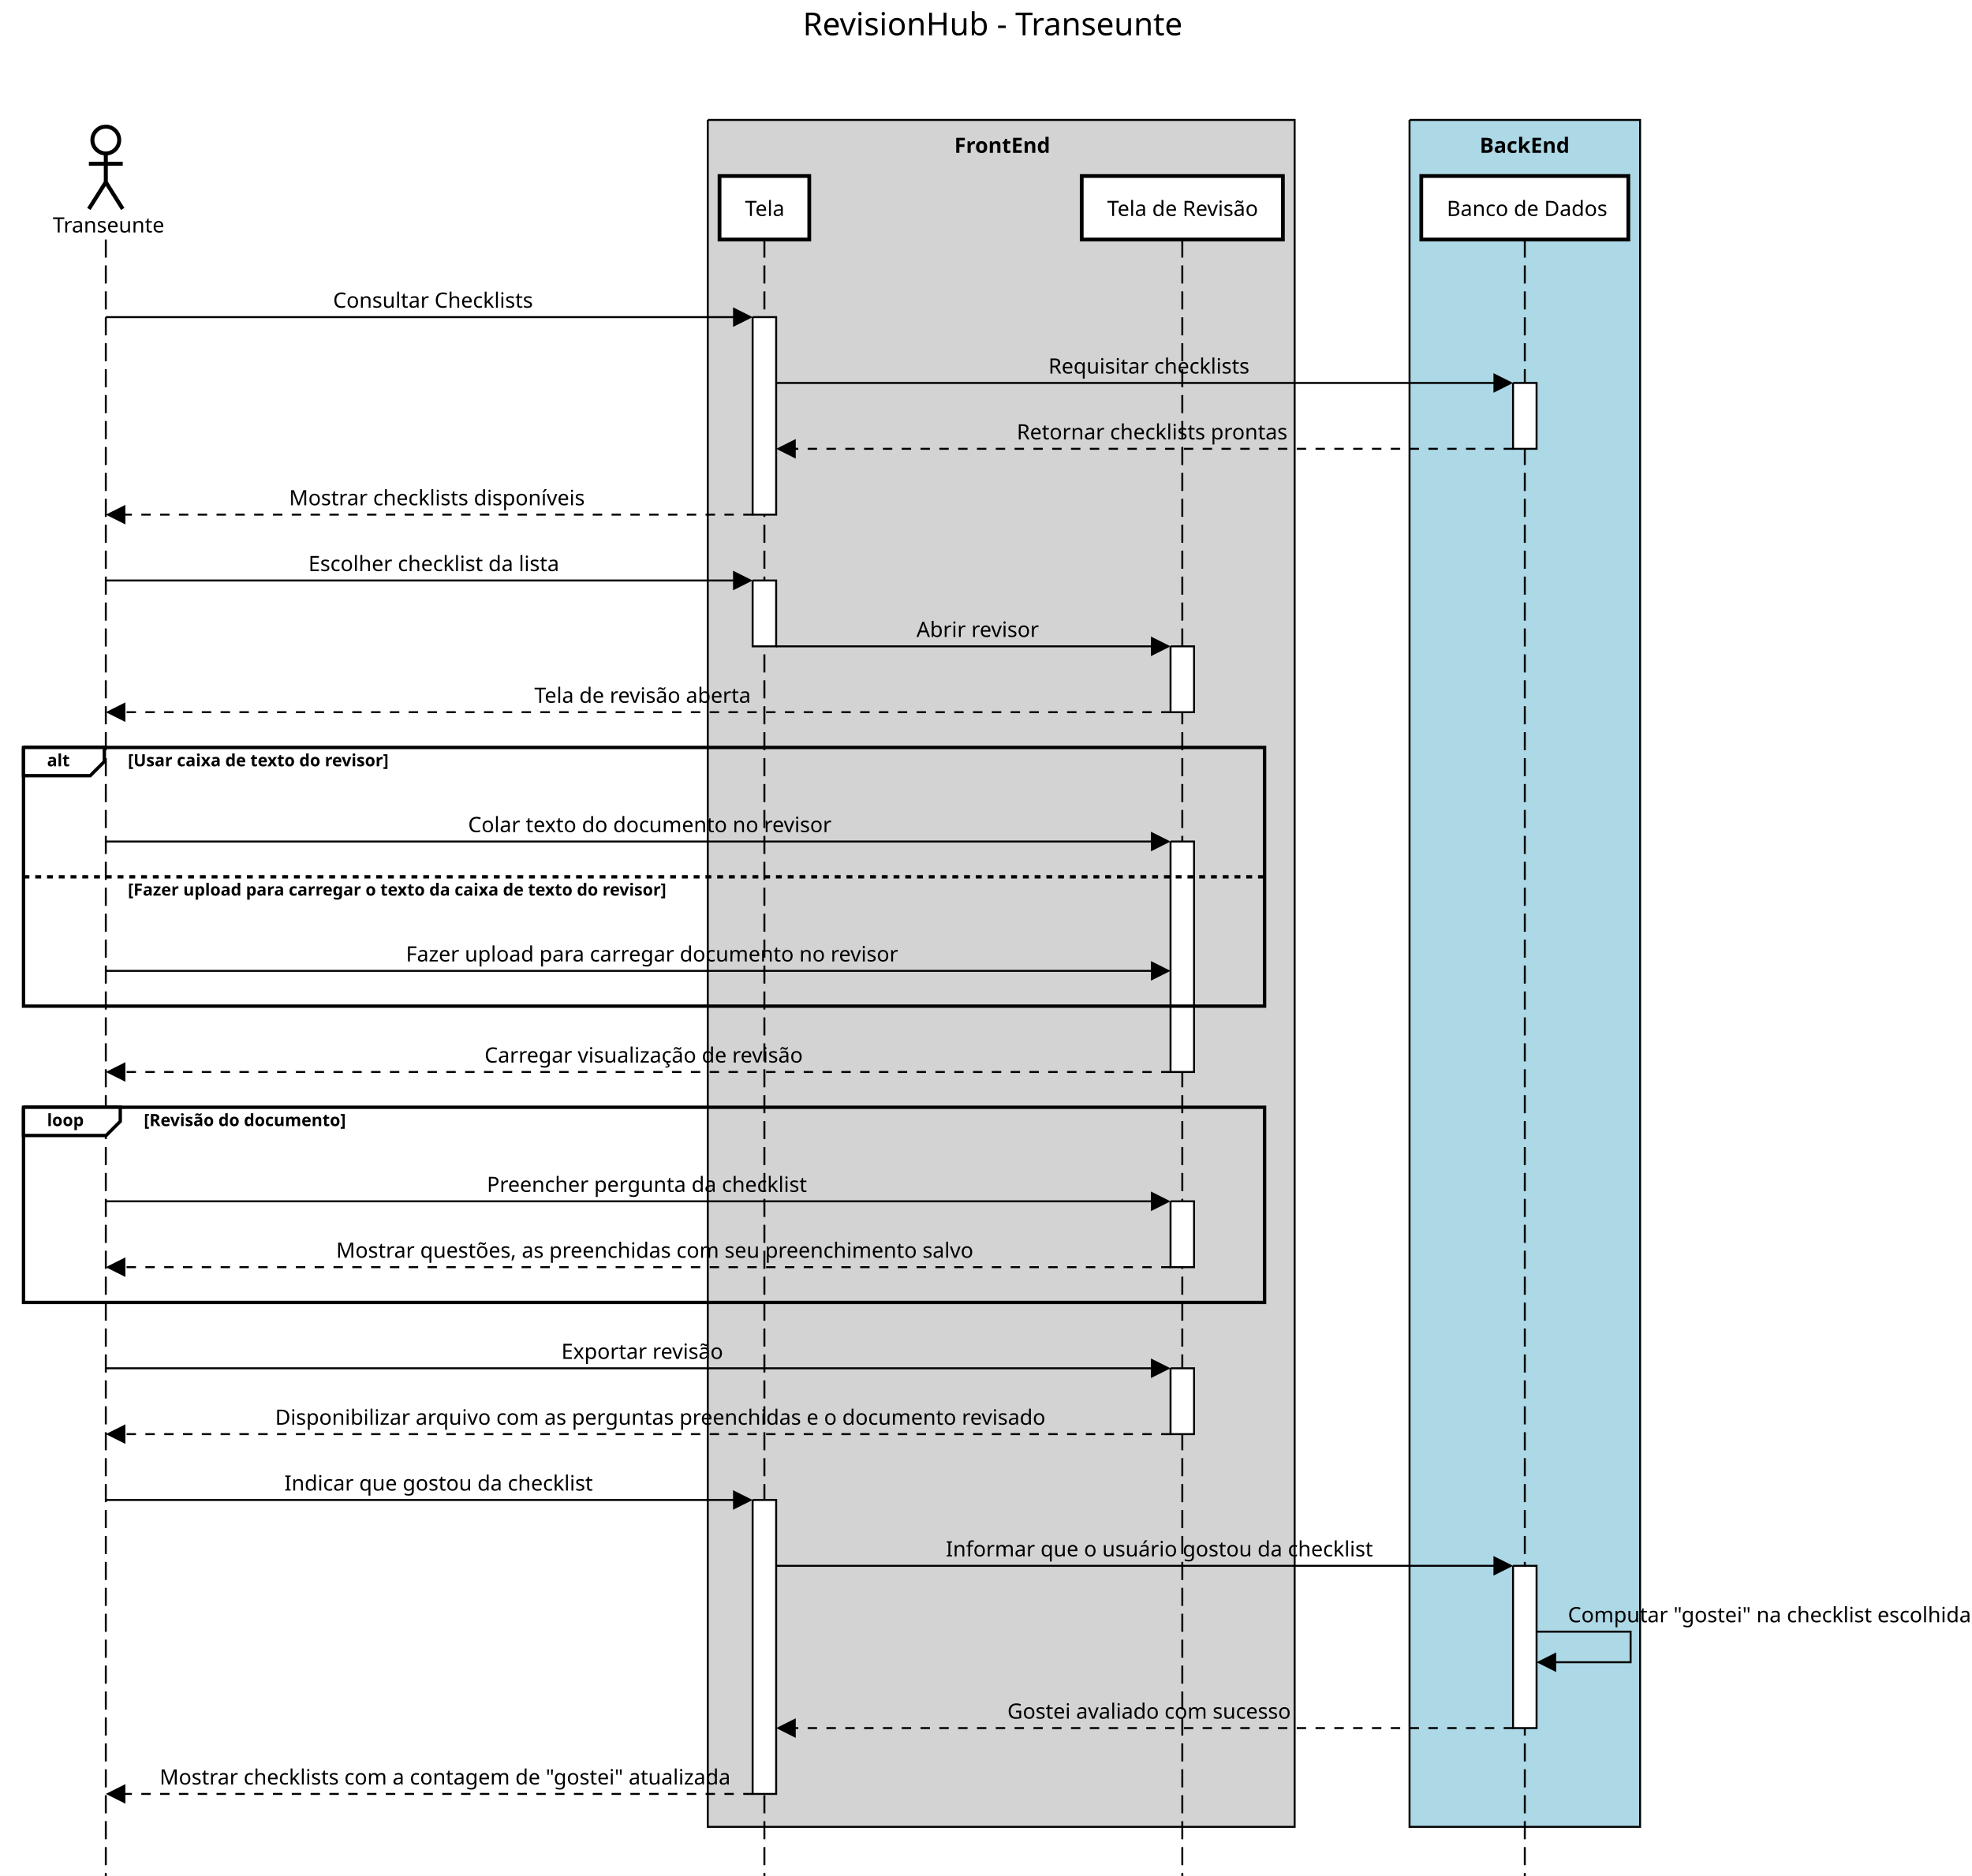
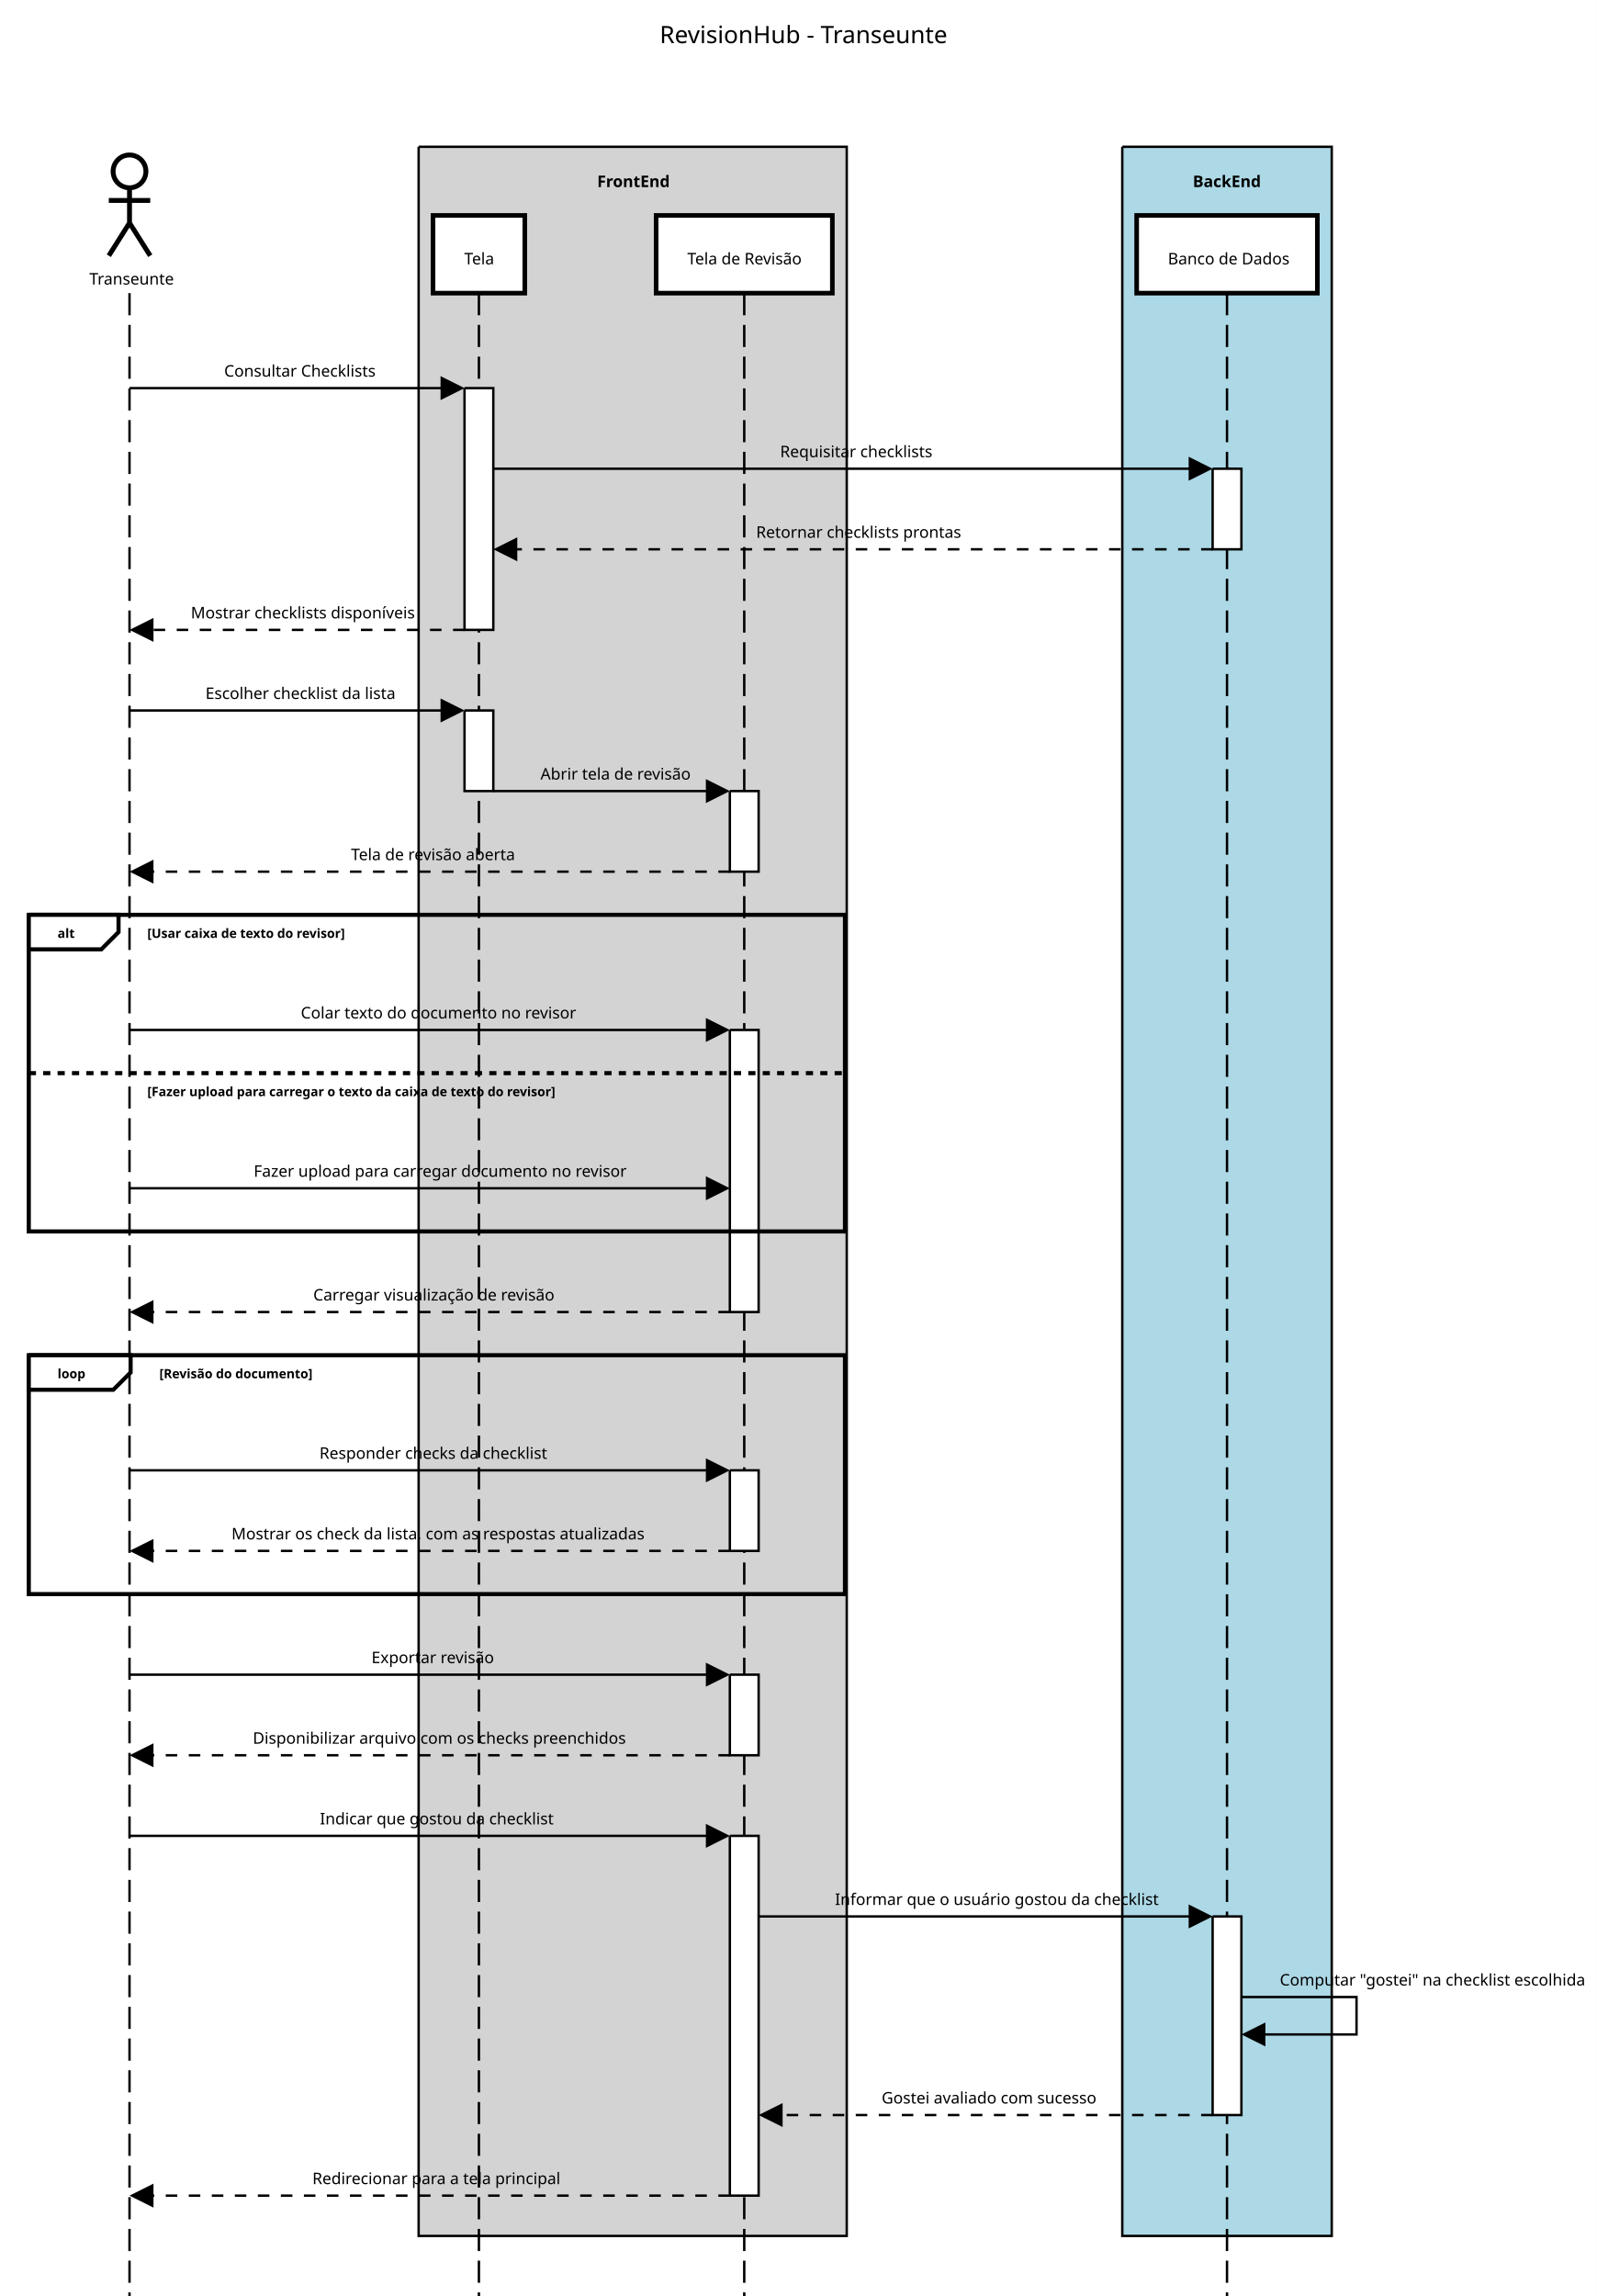
- <svg xmlns="http://www.w3.org/2000/svg" version="1.1" width="1370" height="1303">
+ <svg xmlns="http://www.w3.org/2000/svg" version="1.1" width="1464" height="2105">
  <defs />
  <g>
    <g />
    <g />
    <g />
    <g />
    <g />
    <g />
    <g />
    <g />
    <g />
    <g />
    <g />
    <g />
    <g />
    <g />
    <g />
    <g />
    <g />
    <g />
    <g />
    <g />
    <g />
    <g>
-       <rect fill="white" stroke="none" x="0" y="0" width="1370" height="1303" />
-     </g>
-     <g>
-       <text fill="black" stroke="none" font-family="sans-serif" font-size="16.5pt" font-style="normal" font-weight="normal" text-decoration="normal" x="557.75" y="24.503" text-anchor="start" dominant-baseline="alphabetic" xml:space="preserve">RevisionHub - Transeunte</text>
-     </g>
-     <g>
-       <g>
-         <path fill="lightgrey" stroke="black" paint-order="fill stroke markers" d=" M 491.707 83.31 L 899.418 83.31 L 899.418 1269 L 491.707 1269 L 491.707 83.31" stroke-miterlimit="10" stroke-width="1.361" stroke-dasharray="" />
-       </g>
-       <g>
-         <text fill="black" stroke="none" font-family="sans-serif" font-size="11pt" font-style="normal" font-weight="bold" text-decoration="normal" x="662.993" y="106.179" text-anchor="start" dominant-baseline="alphabetic" xml:space="preserve">FrontEnd</text>
-       </g>
-       <g>
-         <path fill="lightblue" stroke="black" paint-order="fill stroke markers" d=" M 979.234 83.31 L 1139.413 83.31 L 1139.413 1269 L 979.234 1269 L 979.234 83.31" stroke-miterlimit="10" stroke-width="1.361" stroke-dasharray="" />
-       </g>
-       <g>
-         <text fill="black" stroke="none" font-family="sans-serif" font-size="11pt" font-style="normal" font-weight="bold" text-decoration="normal" x="1027.956" y="106.179" text-anchor="start" dominant-baseline="alphabetic" xml:space="preserve">BackEnd</text>
-       </g>
-     </g>
-     <g>
-       <path fill="none" stroke="black" paint-order="fill stroke markers" d=" M 73.508 166.374 L 73.508 1303.304" stroke-miterlimit="10" stroke-width="1.361" stroke-dasharray="12.566,5.445" />
-       <path fill="none" stroke="black" paint-order="fill stroke markers" d=" M 531.045 166.374 L 531.045 1303.304" stroke-miterlimit="10" stroke-width="1.361" stroke-dasharray="12.566,5.445" />
-       <path fill="none" stroke="black" paint-order="fill stroke markers" d=" M 821.372 166.374 L 821.372 1303.304" stroke-miterlimit="10" stroke-width="1.361" stroke-dasharray="12.566,5.445" />
-       <path fill="none" stroke="black" paint-order="fill stroke markers" d=" M 1059.323 166.374 L 1059.323 1303.304" stroke-miterlimit="10" stroke-width="1.361" stroke-dasharray="12.566,5.445" />
-     </g>
-     <g>
-       <g>
-         <path fill="white" stroke="black" paint-order="fill stroke markers" d=" M 82.819 97.276 A 9.311 9.311 0 1 1 82.819 97.267 M 73.508 106.587 L 73.508 126.516 M 61.747 113.775 L 85.27 113.775 M 73.508 126.516 L 61.747 145.138 M 73.508 126.516 L 85.27 145.138" stroke-miterlimit="10" stroke-width="2.777" stroke-dasharray="" />
-       </g>
-       <g>
-         <g />
-         <text fill="black" stroke="none" font-family="sans-serif" font-size="11pt" font-style="normal" font-weight="normal" text-decoration="normal" x="36.701" y="161.473" text-anchor="start" dominant-baseline="alphabetic" xml:space="preserve">Transeunte</text>
+       <rect fill="white" stroke="none" x="0" y="0" width="1464" height="2105" />
+     </g>
+     <g>
+       <text fill="black" stroke="none" font-family="sans-serif" font-size="16.5pt" font-style="normal" font-weight="normal" text-decoration="normal" x="604.834" y="39.581" text-anchor="start" dominant-baseline="alphabetic" xml:space="preserve">RevisionHub - Transeunte</text>
+     </g>
+     <g>
+       <g>
+         <path fill="lightgrey" stroke="black" paint-order="fill stroke markers" d=" M 383.829 134.577 L 776.35 134.577 L 776.35 2049.924 L 383.829 2049.924 L 383.829 134.577" stroke-miterlimit="10" stroke-width="2.199" stroke-dasharray="" />
+       </g>
+       <g>
+         <text fill="black" stroke="none" font-family="sans-serif" font-size="11pt" font-style="normal" font-weight="bold" text-decoration="normal" x="547.519" y="171.52" text-anchor="start" dominant-baseline="alphabetic" xml:space="preserve">FrontEnd</text>
+       </g>
+       <g>
+         <path fill="lightblue" stroke="black" paint-order="fill stroke markers" d=" M 1028.987 134.577 L 1221.032 134.577 L 1221.032 2049.924 L 1028.987 2049.924 L 1028.987 134.577" stroke-miterlimit="10" stroke-width="2.199" stroke-dasharray="" />
+       </g>
+       <g>
+         <text fill="black" stroke="none" font-family="sans-serif" font-size="11pt" font-style="normal" font-weight="bold" text-decoration="normal" x="1093.642" y="171.52" text-anchor="start" dominant-baseline="alphabetic" xml:space="preserve">BackEnd</text>
+       </g>
+     </g>
+     <g>
+       <path fill="none" stroke="black" paint-order="fill stroke markers" d=" M 118.744 268.758 L 118.744 2105.338" stroke-miterlimit="10" stroke-width="2.199" stroke-dasharray="20.298,8.796" />
+       <path fill="none" stroke="black" paint-order="fill stroke markers" d=" M 439.1 268.758 L 439.1 2105.338" stroke-miterlimit="10" stroke-width="2.199" stroke-dasharray="20.298,8.796" />
+       <path fill="none" stroke="black" paint-order="fill stroke markers" d=" M 682.371 268.758 L 682.371 2105.338" stroke-miterlimit="10" stroke-width="2.199" stroke-dasharray="20.298,8.796" />
+       <path fill="none" stroke="black" paint-order="fill stroke markers" d=" M 1125.009 268.758 L 1125.009 2105.338" stroke-miterlimit="10" stroke-width="2.199" stroke-dasharray="20.298,8.796" />
+     </g>
+     <g>
+       <g>
+         <path fill="white" stroke="black" paint-order="fill stroke markers" d=" M 133.785 157.138 A 15.041 15.041 0 1 1 133.785 157.123 M 118.744 172.179 L 118.744 204.372 M 99.745 183.79 L 137.743 183.79 M 118.744 204.372 L 99.745 234.454 M 118.744 204.372 L 137.743 234.454" stroke-miterlimit="10" stroke-width="4.486" stroke-dasharray="" />
+       </g>
+       <g>
+         <g />
+         <text fill="black" stroke="none" font-family="sans-serif" font-size="11pt" font-style="normal" font-weight="normal" text-decoration="normal" x="81.937" y="260.842" text-anchor="start" dominant-baseline="alphabetic" xml:space="preserve">Transeunte</text>
      </g>
      <path fill="none" stroke="none" />
      <g>
-         <path fill="white" stroke="black" paint-order="fill stroke markers" d=" M 499.875 122.269 L 562.216 122.269 L 562.216 166.374 L 499.875 166.374 L 499.875 122.269 Z" stroke-miterlimit="10" stroke-width="2.614" stroke-dasharray="" />
-       </g>
-       <g>
-         <g />
-         <text fill="black" stroke="none" font-family="sans-serif" font-size="11pt" font-style="normal" font-weight="normal" text-decoration="normal" x="517.599" y="150.039" text-anchor="start" dominant-baseline="alphabetic" xml:space="preserve">Tela</text>
+         <path fill="white" stroke="black" paint-order="fill stroke markers" d=" M 397.022 197.511 L 481.177 197.511 L 481.177 268.758 L 397.022 268.758 L 397.022 197.511 Z" stroke-miterlimit="10" stroke-width="4.222" stroke-dasharray="" />
+       </g>
+       <g>
+         <g />
+         <text fill="black" stroke="none" font-family="sans-serif" font-size="11pt" font-style="normal" font-weight="normal" text-decoration="normal" x="425.653" y="242.37" text-anchor="start" dominant-baseline="alphabetic" xml:space="preserve">Tela</text>
      </g>
      <path fill="none" stroke="none" />
      <g>
-         <path fill="white" stroke="black" paint-order="fill stroke markers" d=" M 751.494 122.269 L 891.251 122.269 L 891.251 166.374 L 751.494 166.374 L 751.494 122.269 Z" stroke-miterlimit="10" stroke-width="2.614" stroke-dasharray="" />
-       </g>
-       <g>
-         <g />
-         <text fill="black" stroke="none" font-family="sans-serif" font-size="11pt" font-style="normal" font-weight="normal" text-decoration="normal" x="769.218" y="150.039" text-anchor="start" dominant-baseline="alphabetic" xml:space="preserve">Tela de Revisão</text>
+         <path fill="white" stroke="black" paint-order="fill stroke markers" d=" M 601.586 197.511 L 763.156 197.511 L 763.156 268.758 L 601.586 268.758 L 601.586 197.511 Z" stroke-miterlimit="10" stroke-width="4.222" stroke-dasharray="" />
+       </g>
+       <g>
+         <g />
+         <text fill="black" stroke="none" font-family="sans-serif" font-size="11pt" font-style="normal" font-weight="normal" text-decoration="normal" x="630.216" y="242.37" text-anchor="start" dominant-baseline="alphabetic" xml:space="preserve">Tela de Revisão</text>
      </g>
      <path fill="none" stroke="none" />
      <g>
-         <path fill="white" stroke="black" paint-order="fill stroke markers" d=" M 987.401 122.269 L 1131.245 122.269 L 1131.245 166.374 L 987.401 166.374 L 987.401 122.269 Z" stroke-miterlimit="10" stroke-width="2.614" stroke-dasharray="" />
-       </g>
-       <g>
-         <g />
-         <text fill="black" stroke="none" font-family="sans-serif" font-size="11pt" font-style="normal" font-weight="normal" text-decoration="normal" x="1005.125" y="150.039" text-anchor="start" dominant-baseline="alphabetic" xml:space="preserve">Banco de Dados</text>
-       </g>
-     </g>
-     <g>
-       <path fill="white" stroke="black" paint-order="fill stroke markers" d=" M 522.878 220.28 L 539.213 220.28 L 539.213 357.496 L 522.878 357.496 L 522.878 220.28" stroke-miterlimit="10" stroke-width="1.361" stroke-dasharray="" />
-       <path fill="white" stroke="black" paint-order="fill stroke markers" d=" M 1051.156 266.019 L 1067.491 266.019 L 1067.491 311.757 L 1051.156 311.757 L 1051.156 266.019" stroke-miterlimit="10" stroke-width="1.361" stroke-dasharray="" />
-       <path fill="white" stroke="black" paint-order="fill stroke markers" d=" M 522.878 403.234 L 539.213 403.234 L 539.213 448.973 L 522.878 448.973 L 522.878 403.234" stroke-miterlimit="10" stroke-width="1.361" stroke-dasharray="" />
-       <path fill="white" stroke="black" paint-order="fill stroke markers" d=" M 813.205 448.973 L 829.54 448.973 L 829.54 494.712 L 813.205 494.712 L 813.205 448.973" stroke-miterlimit="10" stroke-width="1.361" stroke-dasharray="" />
-       <path fill="white" stroke="black" paint-order="fill stroke markers" d=" M 813.205 584.555 L 829.54 584.555 L 829.54 744.64 L 813.205 744.64 L 813.205 584.555" stroke-miterlimit="10" stroke-width="1.361" stroke-dasharray="" />
-       <path fill="white" stroke="black" paint-order="fill stroke markers" d=" M 813.205 834.484 L 829.54 834.484 L 829.54 880.222 L 813.205 880.222 L 813.205 834.484" stroke-miterlimit="10" stroke-width="1.361" stroke-dasharray="" />
-       <path fill="white" stroke="black" paint-order="fill stroke markers" d=" M 813.205 950.464 L 829.54 950.464 L 829.54 996.202 L 813.205 996.202 L 813.205 950.464" stroke-miterlimit="10" stroke-width="1.361" stroke-dasharray="" />
-       <path fill="white" stroke="black" paint-order="fill stroke markers" d=" M 522.878 1041.941 L 539.213 1041.941 L 539.213 1246.131 L 522.878 1246.131 L 522.878 1041.941" stroke-miterlimit="10" stroke-width="1.361" stroke-dasharray="" />
-       <path fill="white" stroke="black" paint-order="fill stroke markers" d=" M 1051.156 1087.68 L 1067.491 1087.68 L 1067.491 1200.392 L 1051.156 1200.392 L 1051.156 1087.68" stroke-miterlimit="10" stroke-width="1.361" stroke-dasharray="" />
-       <g>
-         <text fill="black" stroke="none" font-family="sans-serif" font-size="11pt" font-style="normal" font-weight="normal" text-decoration="normal" x="231.386" y="213.746" text-anchor="start" dominant-baseline="alphabetic" xml:space="preserve">Consultar Checklists</text>
-       </g>
-       <g>
-         <path fill="none" stroke="black" paint-order="fill stroke markers" d=" M 73.508 220.28 L 520.155 220.28" stroke-miterlimit="10" stroke-width="1.361" stroke-dasharray="" />
-         <g transform="translate(522.8777,220.2802) translate(-522.8777,-220.2802)">
-           <path fill="black" stroke="none" paint-order="stroke fill markers" d=" M 509.265 213.474 L 522.878 220.28 L 509.265 227.087 Z" />
-         </g>
-       </g>
-       <g>
-         <text fill="black" stroke="none" font-family="sans-serif" font-size="11pt" font-style="normal" font-weight="normal" text-decoration="normal" x="728.377" y="259.485" text-anchor="start" dominant-baseline="alphabetic" xml:space="preserve">Requisitar checklists</text>
-       </g>
-       <g>
-         <path fill="none" stroke="black" paint-order="fill stroke markers" d=" M 539.213 266.019 L 1048.433 266.019" stroke-miterlimit="10" stroke-width="1.361" stroke-dasharray="" />
-         <g transform="translate(1051.156,266.0188) translate(-1051.156,-266.0188)">
-           <path fill="black" stroke="none" paint-order="stroke fill markers" d=" M 1037.543 259.212 L 1051.156 266.019 L 1037.543 272.825 Z" />
-         </g>
-       </g>
-       <g>
-         <text fill="black" stroke="none" font-family="sans-serif" font-size="11pt" font-style="normal" font-weight="normal" text-decoration="normal" x="706.373" y="305.223" text-anchor="start" dominant-baseline="alphabetic" xml:space="preserve">Retornar checklists prontas</text>
-       </g>
-       <g>
-         <path fill="none" stroke="black" paint-order="fill stroke markers" d=" M 1051.156 311.757 L 541.935 311.757" stroke-miterlimit="10" stroke-width="1.361" stroke-dasharray="6.534" />
-         <g transform="translate(539.2129,311.7574) translate(-539.2129,-311.7574)">
-           <path fill="black" stroke="none" paint-order="stroke fill markers" d=" M 552.826 304.951 L 539.213 311.757 L 552.826 318.564 Z" />
-         </g>
-       </g>
-       <g>
-         <text fill="black" stroke="none" font-family="sans-serif" font-size="11pt" font-style="normal" font-weight="normal" text-decoration="normal" x="200.834" y="350.962" text-anchor="start" dominant-baseline="alphabetic" xml:space="preserve">Mostrar checklists disponíveis</text>
-       </g>
-       <g>
-         <path fill="none" stroke="black" paint-order="fill stroke markers" d=" M 522.878 357.496 L 76.231 357.496" stroke-miterlimit="10" stroke-width="1.361" stroke-dasharray="6.534" />
-         <g transform="translate(73.50841,357.4959) translate(-73.50841,-357.4959)">
-           <path fill="black" stroke="none" paint-order="stroke fill markers" d=" M 87.121 350.69 L 73.508 357.496 L 87.121 364.302 Z" />
-         </g>
-       </g>
-       <g>
-         <text fill="black" stroke="none" font-family="sans-serif" font-size="11pt" font-style="normal" font-weight="normal" text-decoration="normal" x="214.27" y="396.7" text-anchor="start" dominant-baseline="alphabetic" xml:space="preserve">Escolher checklist da lista</text>
-       </g>
-       <g>
-         <path fill="none" stroke="black" paint-order="fill stroke markers" d=" M 73.508 403.234 L 520.155 403.234" stroke-miterlimit="10" stroke-width="1.361" stroke-dasharray="" />
-         <g transform="translate(522.8777,403.2345) translate(-522.8777,-403.2345)">
-           <path fill="black" stroke="none" paint-order="stroke fill markers" d=" M 509.265 396.428 L 522.878 403.234 L 509.265 410.041 Z" />
-         </g>
-       </g>
-       <g>
-         <text fill="black" stroke="none" font-family="sans-serif" font-size="11pt" font-style="normal" font-weight="normal" text-decoration="normal" x="636.703" y="442.439" text-anchor="start" dominant-baseline="alphabetic" xml:space="preserve">Abrir revisor</text>
-       </g>
-       <g>
-         <path fill="none" stroke="black" paint-order="fill stroke markers" d=" M 539.213 448.973 L 810.482 448.973" stroke-miterlimit="10" stroke-width="1.361" stroke-dasharray="" />
-         <g transform="translate(813.2049,448.9731) translate(-813.2049,-448.9731)">
-           <path fill="black" stroke="none" paint-order="stroke fill markers" d=" M 799.592 442.167 L 813.205 448.973 L 799.592 455.779 Z" />
-         </g>
-       </g>
-       <g>
-         <text fill="black" stroke="none" font-family="sans-serif" font-size="11pt" font-style="normal" font-weight="normal" text-decoration="normal" x="371.234" y="488.178" text-anchor="start" dominant-baseline="alphabetic" xml:space="preserve">Tela de revisão aberta</text>
-       </g>
-       <g>
-         <path fill="none" stroke="black" paint-order="fill stroke markers" d=" M 813.205 494.712 L 76.231 494.712" stroke-miterlimit="10" stroke-width="1.361" stroke-dasharray="6.534" />
-         <g transform="translate(73.50841,494.7116) translate(-73.50841,-494.7116)">
-           <path fill="black" stroke="none" paint-order="stroke fill markers" d=" M 87.121 487.905 L 73.508 494.712 L 87.121 501.518 Z" />
-         </g>
-       </g>
-       <g>
-         <text fill="black" stroke="none" font-family="sans-serif" font-size="11pt" font-style="normal" font-weight="normal" text-decoration="normal" x="325.2" y="578.021" text-anchor="start" dominant-baseline="alphabetic" xml:space="preserve">Colar texto do documento no revisor</text>
-       </g>
-       <g>
-         <path fill="none" stroke="black" paint-order="fill stroke markers" d=" M 73.508 584.555 L 810.482 584.555" stroke-miterlimit="10" stroke-width="1.361" stroke-dasharray="" />
-         <g transform="translate(813.2049,584.5553) translate(-813.2049,-584.5553)">
-           <path fill="black" stroke="none" paint-order="stroke fill markers" d=" M 799.592 577.749 L 813.205 584.555 L 799.592 591.362 Z" />
-         </g>
-       </g>
-       <g>
-         <text fill="black" stroke="none" font-family="sans-serif" font-size="11pt" font-style="normal" font-weight="normal" text-decoration="normal" x="282.011" y="667.865" text-anchor="start" dominant-baseline="alphabetic" xml:space="preserve">Fazer upload para carregar documento no revisor</text>
-       </g>
-       <g>
-         <path fill="none" stroke="black" paint-order="fill stroke markers" d=" M 73.508 674.399 L 810.482 674.399" stroke-miterlimit="10" stroke-width="1.361" stroke-dasharray="" />
-         <g transform="translate(813.2049,674.3989) translate(-813.2049,-674.3989)">
-           <path fill="black" stroke="none" paint-order="stroke fill markers" d=" M 799.592 667.593 L 813.205 674.399 L 799.592 681.205 Z" />
-         </g>
-       </g>
-       <g>
-         <text fill="black" stroke="none" font-family="sans-serif" font-size="11pt" font-style="normal" font-weight="normal" text-decoration="normal" x="336.614" y="738.106" text-anchor="start" dominant-baseline="alphabetic" xml:space="preserve">Carregar visualização de revisão</text>
-       </g>
-       <g>
-         <path fill="none" stroke="black" paint-order="fill stroke markers" d=" M 813.205 744.64 L 76.231 744.64" stroke-miterlimit="10" stroke-width="1.361" stroke-dasharray="6.534" />
-         <g transform="translate(73.50841,744.6402) translate(-73.50841,-744.6402)">
-           <path fill="black" stroke="none" paint-order="stroke fill markers" d=" M 87.121 737.834 L 73.508 744.64 L 87.121 751.447 Z" />
-         </g>
-       </g>
-       <g>
-         <text fill="black" stroke="none" font-family="sans-serif" font-size="11pt" font-style="normal" font-weight="normal" text-decoration="normal" x="338.231" y="827.95" text-anchor="start" dominant-baseline="alphabetic" xml:space="preserve">Preencher pergunta da checklist</text>
-       </g>
-       <g>
-         <path fill="none" stroke="black" paint-order="fill stroke markers" d=" M 73.508 834.484 L 810.482 834.484" stroke-miterlimit="10" stroke-width="1.361" stroke-dasharray="" />
-         <g transform="translate(813.2049,834.4839) translate(-813.2049,-834.4839)">
-           <path fill="black" stroke="none" paint-order="stroke fill markers" d=" M 799.592 827.678 L 813.205 834.484 L 799.592 841.29 Z" />
-         </g>
-       </g>
-       <g>
-         <text fill="black" stroke="none" font-family="sans-serif" font-size="11pt" font-style="normal" font-weight="normal" text-decoration="normal" x="233.529" y="873.688" text-anchor="start" dominant-baseline="alphabetic" xml:space="preserve">Mostrar questões, as preenchidas com seu preenchimento salvo</text>
-       </g>
-       <g>
-         <path fill="none" stroke="black" paint-order="fill stroke markers" d=" M 813.205 880.222 L 76.231 880.222" stroke-miterlimit="10" stroke-width="1.361" stroke-dasharray="6.534" />
-         <g transform="translate(73.50841,880.2224) translate(-73.50841,-880.2224)">
-           <path fill="black" stroke="none" paint-order="stroke fill markers" d=" M 87.121 873.416 L 73.508 880.222 L 87.121 887.029 Z" />
-         </g>
-       </g>
-       <g>
-         <text fill="black" stroke="none" font-family="sans-serif" font-size="11pt" font-style="normal" font-weight="normal" text-decoration="normal" x="389.989" y="943.93" text-anchor="start" dominant-baseline="alphabetic" xml:space="preserve">Exportar revisão</text>
-       </g>
-       <g>
-         <path fill="none" stroke="black" paint-order="fill stroke markers" d=" M 73.508 950.464 L 810.482 950.464" stroke-miterlimit="10" stroke-width="1.361" stroke-dasharray="" />
-         <g transform="translate(813.2049,950.4638) translate(-813.2049,-950.4638)">
-           <path fill="black" stroke="none" paint-order="stroke fill markers" d=" M 799.592 943.657 L 813.205 950.464 L 799.592 957.27 Z" />
-         </g>
-       </g>
-       <g>
-         <text fill="black" stroke="none" font-family="sans-serif" font-size="11pt" font-style="normal" font-weight="normal" text-decoration="normal" x="191.145" y="989.668" text-anchor="start" dominant-baseline="alphabetic" xml:space="preserve">Disponibilizar arquivo com as perguntas preenchidas e o documento revisado</text>
-       </g>
-       <g>
-         <path fill="none" stroke="black" paint-order="fill stroke markers" d=" M 813.205 996.202 L 76.231 996.202" stroke-miterlimit="10" stroke-width="1.361" stroke-dasharray="6.534" />
-         <g transform="translate(73.50841,996.2024) translate(-73.50841,-996.2024)">
-           <path fill="black" stroke="none" paint-order="stroke fill markers" d=" M 87.121 989.396 L 73.508 996.202 L 87.121 1003.009 Z" />
-         </g>
-       </g>
-       <g>
-         <text fill="black" stroke="none" font-family="sans-serif" font-size="11pt" font-style="normal" font-weight="normal" text-decoration="normal" x="197.549" y="1035.407" text-anchor="start" dominant-baseline="alphabetic" xml:space="preserve">Indicar que gostou da checklist</text>
-       </g>
-       <g>
-         <path fill="none" stroke="black" paint-order="fill stroke markers" d=" M 73.508 1041.941 L 520.155 1041.941" stroke-miterlimit="10" stroke-width="1.361" stroke-dasharray="" />
-         <g transform="translate(522.8777,1041.941) translate(-522.8777,-1041.941)">
-           <path fill="black" stroke="none" paint-order="stroke fill markers" d=" M 509.265 1035.135 L 522.878 1041.941 L 509.265 1048.747 Z" />
-         </g>
-       </g>
-       <g>
-         <text fill="black" stroke="none" font-family="sans-serif" font-size="11pt" font-style="normal" font-weight="normal" text-decoration="normal" x="657.06" y="1081.145" text-anchor="start" dominant-baseline="alphabetic" xml:space="preserve">Informar que o usuário gostou da checklist</text>
-       </g>
-       <g>
-         <path fill="none" stroke="black" paint-order="fill stroke markers" d=" M 539.213 1087.68 L 1048.433 1087.68" stroke-miterlimit="10" stroke-width="1.361" stroke-dasharray="" />
-         <g transform="translate(1051.156,1087.68) translate(-1051.156,-1087.68)">
-           <path fill="black" stroke="none" paint-order="stroke fill markers" d=" M 1037.543 1080.873 L 1051.156 1087.68 L 1037.543 1094.486 Z" />
-         </g>
-       </g>
-       <g>
-         <text fill="black" stroke="none" font-family="sans-serif" font-size="11pt" font-style="normal" font-weight="normal" text-decoration="normal" x="1089.271" y="1126.884" text-anchor="start" dominant-baseline="alphabetic" xml:space="preserve">Computar "gostei" na checklist escolhida</text>
-       </g>
-       <g>
-         <path fill="none" stroke="black" paint-order="fill stroke markers" d=" M 1067.491 1133.418 L 1132.832 1133.418 L 1132.832 1154.654 L 1070.213 1154.654" stroke-miterlimit="10" stroke-width="1.361" stroke-dasharray="" />
-         <g transform="translate(1067.491,1154.654) translate(-1067.491,-1154.654)">
-           <path fill="black" stroke="none" paint-order="stroke fill markers" d=" M 1081.103 1147.848 L 1067.491 1154.654 L 1081.103 1161.46 Z" />
-         </g>
-       </g>
-       <g>
-         <text fill="black" stroke="none" font-family="sans-serif" font-size="11pt" font-style="normal" font-weight="normal" text-decoration="normal" x="699.848" y="1193.858" text-anchor="start" dominant-baseline="alphabetic" xml:space="preserve">Gostei avaliado com sucesso</text>
-       </g>
-       <g>
-         <path fill="none" stroke="black" paint-order="fill stroke markers" d=" M 1051.156 1200.392 L 541.935 1200.392" stroke-miterlimit="10" stroke-width="1.361" stroke-dasharray="6.534" />
-         <g transform="translate(539.2129,1200.392) translate(-539.2129,-1200.392)">
-           <path fill="black" stroke="none" paint-order="stroke fill markers" d=" M 552.826 1193.586 L 539.213 1200.392 L 552.826 1207.199 Z" />
-         </g>
-       </g>
-       <g>
-         <text fill="black" stroke="none" font-family="sans-serif" font-size="11pt" font-style="normal" font-weight="normal" text-decoration="normal" x="110.874" y="1239.597" text-anchor="start" dominant-baseline="alphabetic" xml:space="preserve">Mostrar checklists com a contagem de "gostei" atualizada</text>
-       </g>
-       <g>
-         <path fill="none" stroke="black" paint-order="fill stroke markers" d=" M 522.878 1246.131 L 76.231 1246.131" stroke-miterlimit="10" stroke-width="1.361" stroke-dasharray="6.534" />
-         <g transform="translate(73.50841,1246.131) translate(-73.50841,-1246.131)">
-           <path fill="black" stroke="none" paint-order="stroke fill markers" d=" M 87.121 1239.325 L 73.508 1246.131 L 87.121 1252.937 Z" />
-         </g>
-       </g>
-       <g>
-         <g />
-         <path fill="none" stroke="black" paint-order="fill stroke markers" d=" M 16.335 519.214 L 878.546 519.214 L 878.546 698.902 L 16.335 698.902 L 16.335 519.214 Z" stroke-miterlimit="10" stroke-width="2.334" stroke-dasharray="" />
-         <path fill="white" stroke="black" paint-order="fill stroke markers" d=" M 16.335 519.214 L 16.335 538.817 L 62.694 538.817 L 72.496 529.016 L 72.496 519.214 L 16.335 519.214" stroke-miterlimit="10" stroke-width="2.334" stroke-dasharray="" />
-         <text fill="black" stroke="none" font-family="sans-serif" font-size="8.8pt" font-style="normal" font-weight="bold" text-decoration="normal" x="32.67" y="532.283" text-anchor="start" dominant-baseline="alphabetic" xml:space="preserve">alt</text>
-         <text fill="black" stroke="none" font-family="sans-serif" font-size="8.8pt" font-style="normal" font-weight="bold" text-decoration="normal" x="88.831" y="532.283" text-anchor="start" dominant-baseline="alphabetic" xml:space="preserve">[Usar caixa de texto do revisor]</text>
+         <path fill="white" stroke="black" paint-order="fill stroke markers" d=" M 1042.181 197.511 L 1207.838 197.511 L 1207.838 268.758 L 1042.181 268.758 L 1042.181 197.511 Z" stroke-miterlimit="10" stroke-width="4.222" stroke-dasharray="" />
+       </g>
+       <g>
+         <g />
+         <text fill="black" stroke="none" font-family="sans-serif" font-size="11pt" font-style="normal" font-weight="normal" text-decoration="normal" x="1070.811" y="242.37" text-anchor="start" dominant-baseline="alphabetic" xml:space="preserve">Banco de Dados</text>
+       </g>
+     </g>
+     <g>
+       <path fill="white" stroke="black" paint-order="fill stroke markers" d=" M 425.906 355.837 L 452.293 355.837 L 452.293 577.493 L 425.906 577.493 L 425.906 355.837" stroke-miterlimit="10" stroke-width="2.199" stroke-dasharray="" />
+       <path fill="white" stroke="black" paint-order="fill stroke markers" d=" M 1111.816 429.723 L 1138.203 429.723 L 1138.203 503.608 L 1111.816 503.608 L 1111.816 429.723" stroke-miterlimit="10" stroke-width="2.199" stroke-dasharray="" />
+       <path fill="white" stroke="black" paint-order="fill stroke markers" d=" M 425.906 651.379 L 452.293 651.379 L 452.293 725.264 L 425.906 725.264 L 425.906 651.379" stroke-miterlimit="10" stroke-width="2.199" stroke-dasharray="" />
+       <path fill="white" stroke="black" paint-order="fill stroke markers" d=" M 669.177 725.264 L 695.565 725.264 L 695.565 799.15 L 669.177 799.15 L 669.177 725.264" stroke-miterlimit="10" stroke-width="2.199" stroke-dasharray="" />
+       <path fill="white" stroke="black" paint-order="fill stroke markers" d=" M 669.177 944.282 L 695.565 944.282 L 695.565 1202.88 L 669.177 1202.88 L 669.177 944.282" stroke-miterlimit="10" stroke-width="2.199" stroke-dasharray="" />
+       <path fill="white" stroke="black" paint-order="fill stroke markers" d=" M 669.177 1348.012 L 695.565 1348.012 L 695.565 1421.898 L 669.177 1421.898 L 669.177 1348.012" stroke-miterlimit="10" stroke-width="2.199" stroke-dasharray="" />
+       <path fill="white" stroke="black" paint-order="fill stroke markers" d=" M 669.177 1535.365 L 695.565 1535.365 L 695.565 1609.25 L 669.177 1609.25 L 669.177 1535.365" stroke-miterlimit="10" stroke-width="2.199" stroke-dasharray="" />
+       <path fill="white" stroke="black" paint-order="fill stroke markers" d=" M 669.177 1683.135 L 695.565 1683.135 L 695.565 2012.981 L 669.177 2012.981 L 669.177 1683.135" stroke-miterlimit="10" stroke-width="2.199" stroke-dasharray="" />
+       <path fill="white" stroke="black" paint-order="fill stroke markers" d=" M 1111.816 1757.021 L 1138.203 1757.021 L 1138.203 1939.095 L 1111.816 1939.095 L 1111.816 1757.021" stroke-miterlimit="10" stroke-width="2.199" stroke-dasharray="" />
+       <g>
+         <text fill="black" stroke="none" font-family="sans-serif" font-size="11pt" font-style="normal" font-weight="normal" text-decoration="normal" x="205.518" y="345.282" text-anchor="start" dominant-baseline="alphabetic" xml:space="preserve">Consultar Checklists</text>
+       </g>
+       <g>
+         <path fill="none" stroke="black" paint-order="fill stroke markers" d=" M 118.744 355.837 L 421.508 355.837" stroke-miterlimit="10" stroke-width="2.199" stroke-dasharray="" />
+         <g transform="translate(425.9058,355.8373) translate(-425.9058,-355.8373)">
+           <path fill="black" stroke="none" paint-order="stroke fill markers" d=" M 403.916 344.842 L 425.906 355.837 L 403.916 366.832 Z" />
+         </g>
+       </g>
+       <g>
+         <text fill="black" stroke="none" font-family="sans-serif" font-size="11pt" font-style="normal" font-weight="normal" text-decoration="normal" x="715.247" y="419.168" text-anchor="start" dominant-baseline="alphabetic" xml:space="preserve">Requisitar checklists</text>
+       </g>
+       <g>
+         <path fill="none" stroke="black" paint-order="fill stroke markers" d=" M 452.293 429.723 L 1107.418 429.723" stroke-miterlimit="10" stroke-width="2.199" stroke-dasharray="" />
+         <g transform="translate(1111.816,429.7227) translate(-1111.816,-429.7227)">
+           <path fill="black" stroke="none" paint-order="stroke fill markers" d=" M 1089.826 418.728 L 1111.816 429.723 L 1089.826 440.718 Z" />
+         </g>
+       </g>
+       <g>
+         <text fill="black" stroke="none" font-family="sans-serif" font-size="11pt" font-style="normal" font-weight="normal" text-decoration="normal" x="693.243" y="493.053" text-anchor="start" dominant-baseline="alphabetic" xml:space="preserve">Retornar checklists prontas</text>
+       </g>
+       <g>
+         <path fill="none" stroke="black" paint-order="fill stroke markers" d=" M 1111.816 503.608 L 456.691 503.608" stroke-miterlimit="10" stroke-width="2.199" stroke-dasharray="10.555" />
+         <g transform="translate(452.2934,503.608) translate(-452.2934,-503.608)">
+           <path fill="black" stroke="none" paint-order="stroke fill markers" d=" M 474.283 492.613 L 452.293 503.608 L 474.283 514.603 Z" />
+         </g>
+       </g>
+       <g>
+         <text fill="black" stroke="none" font-family="sans-serif" font-size="11pt" font-style="normal" font-weight="normal" text-decoration="normal" x="174.967" y="566.938" text-anchor="start" dominant-baseline="alphabetic" xml:space="preserve">Mostrar checklists disponíveis</text>
+       </g>
+       <g>
+         <path fill="none" stroke="black" paint-order="fill stroke markers" d=" M 425.906 577.493 L 123.142 577.493" stroke-miterlimit="10" stroke-width="2.199" stroke-dasharray="10.555" />
+         <g transform="translate(118.7444,577.4934) translate(-118.7444,-577.4934)">
+           <path fill="black" stroke="none" paint-order="stroke fill markers" d=" M 140.734 566.499 L 118.744 577.493 L 140.734 588.488 Z" />
+         </g>
+       </g>
+       <g>
+         <text fill="black" stroke="none" font-family="sans-serif" font-size="11pt" font-style="normal" font-weight="normal" text-decoration="normal" x="188.402" y="640.824" text-anchor="start" dominant-baseline="alphabetic" xml:space="preserve">Escolher checklist da lista</text>
+       </g>
+       <g>
+         <path fill="none" stroke="black" paint-order="fill stroke markers" d=" M 118.744 651.379 L 421.508 651.379" stroke-miterlimit="10" stroke-width="2.199" stroke-dasharray="" />
+         <g transform="translate(425.9058,651.3788) translate(-425.9058,-651.3788)">
+           <path fill="black" stroke="none" paint-order="stroke fill markers" d=" M 403.916 640.384 L 425.906 651.379 L 403.916 662.374 Z" />
+         </g>
+       </g>
+       <g>
+         <text fill="black" stroke="none" font-family="sans-serif" font-size="11pt" font-style="normal" font-weight="normal" text-decoration="normal" x="495.549" y="714.709" text-anchor="start" dominant-baseline="alphabetic" xml:space="preserve">Abrir tela de revisão</text>
+       </g>
+       <g>
+         <path fill="none" stroke="black" paint-order="fill stroke markers" d=" M 452.293 725.264 L 664.779 725.264" stroke-miterlimit="10" stroke-width="2.199" stroke-dasharray="" />
+         <g transform="translate(669.1769,725.2642) translate(-669.1769,-725.2642)">
+           <path fill="black" stroke="none" paint-order="stroke fill markers" d=" M 647.187 714.269 L 669.177 725.264 L 647.187 736.259 Z" />
+         </g>
+       </g>
+       <g>
+         <text fill="black" stroke="none" font-family="sans-serif" font-size="11pt" font-style="normal" font-weight="normal" text-decoration="normal" x="321.838" y="788.595" text-anchor="start" dominant-baseline="alphabetic" xml:space="preserve">Tela de revisão aberta</text>
+       </g>
+       <g>
+         <path fill="none" stroke="black" paint-order="fill stroke markers" d=" M 669.177 799.15 L 123.142 799.15" stroke-miterlimit="10" stroke-width="2.199" stroke-dasharray="10.555" />
+         <g transform="translate(118.7444,799.1496) translate(-118.7444,-799.1496)">
+           <path fill="black" stroke="none" paint-order="stroke fill markers" d=" M 140.734 788.155 L 118.744 799.15 L 140.734 810.144 Z" />
+         </g>
+       </g>
+       <g>
+         <text fill="black" stroke="none" font-family="sans-serif" font-size="11pt" font-style="normal" font-weight="normal" text-decoration="normal" x="275.804" y="933.727" text-anchor="start" dominant-baseline="alphabetic" xml:space="preserve">Colar texto do documento no revisor</text>
+       </g>
+       <g>
+         <path fill="none" stroke="black" paint-order="fill stroke markers" d=" M 118.744 944.282 L 664.779 944.282" stroke-miterlimit="10" stroke-width="2.199" stroke-dasharray="" />
+         <g transform="translate(669.1769,944.2816) translate(-669.1769,-944.2816)">
+           <path fill="black" stroke="none" paint-order="stroke fill markers" d=" M 647.187 933.287 L 669.177 944.282 L 647.187 955.276 Z" />
+         </g>
+       </g>
+       <g>
+         <text fill="black" stroke="none" font-family="sans-serif" font-size="11pt" font-style="normal" font-weight="normal" text-decoration="normal" x="232.615" y="1078.859" text-anchor="start" dominant-baseline="alphabetic" xml:space="preserve">Fazer upload para carregar documento no revisor</text>
+       </g>
+       <g>
+         <path fill="none" stroke="black" paint-order="fill stroke markers" d=" M 118.744 1089.414 L 664.779 1089.414" stroke-miterlimit="10" stroke-width="2.199" stroke-dasharray="" />
+         <g transform="translate(669.1769,1089.414) translate(-669.1769,-1089.414)">
+           <path fill="black" stroke="none" paint-order="stroke fill markers" d=" M 647.187 1078.419 L 669.177 1089.414 L 647.187 1100.408 Z" />
+         </g>
+       </g>
+       <g>
+         <text fill="black" stroke="none" font-family="sans-serif" font-size="11pt" font-style="normal" font-weight="normal" text-decoration="normal" x="287.218" y="1192.325" text-anchor="start" dominant-baseline="alphabetic" xml:space="preserve">Carregar visualização de revisão</text>
+       </g>
+       <g>
+         <path fill="none" stroke="black" paint-order="fill stroke markers" d=" M 669.177 1202.88 L 123.142 1202.88" stroke-miterlimit="10" stroke-width="2.199" stroke-dasharray="10.555" />
+         <g transform="translate(118.7444,1202.88) translate(-118.7444,-1202.88)">
+           <path fill="black" stroke="none" paint-order="stroke fill markers" d=" M 140.734 1191.886 L 118.744 1202.88 L 140.734 1213.875 Z" />
+         </g>
+       </g>
+       <g>
+         <text fill="black" stroke="none" font-family="sans-serif" font-size="11pt" font-style="normal" font-weight="normal" text-decoration="normal" x="292.919" y="1337.457" text-anchor="start" dominant-baseline="alphabetic" xml:space="preserve">Responder checks da checklist</text>
+       </g>
+       <g>
+         <path fill="none" stroke="black" paint-order="fill stroke markers" d=" M 118.744 1348.012 L 664.779 1348.012" stroke-miterlimit="10" stroke-width="2.199" stroke-dasharray="" />
+         <g transform="translate(669.1769,1348.012) translate(-669.1769,-1348.012)">
+           <path fill="black" stroke="none" paint-order="stroke fill markers" d=" M 647.187 1337.018 L 669.177 1348.012 L 647.187 1359.007 Z" />
+         </g>
+       </g>
+       <g>
+         <text fill="black" stroke="none" font-family="sans-serif" font-size="11pt" font-style="normal" font-weight="normal" text-decoration="normal" x="212.261" y="1411.343" text-anchor="start" dominant-baseline="alphabetic" xml:space="preserve">Mostrar os check da lista, com as respostas atualizadas</text>
+       </g>
+       <g>
+         <path fill="none" stroke="black" paint-order="fill stroke markers" d=" M 669.177 1421.898 L 123.142 1421.898" stroke-miterlimit="10" stroke-width="2.199" stroke-dasharray="10.555" />
+         <g transform="translate(118.7444,1421.898) translate(-118.7444,-1421.898)">
+           <path fill="black" stroke="none" paint-order="stroke fill markers" d=" M 140.734 1410.903 L 118.744 1421.898 L 140.734 1432.893 Z" />
+         </g>
+       </g>
+       <g>
+         <text fill="black" stroke="none" font-family="sans-serif" font-size="11pt" font-style="normal" font-weight="normal" text-decoration="normal" x="340.593" y="1524.81" text-anchor="start" dominant-baseline="alphabetic" xml:space="preserve">Exportar revisão</text>
+       </g>
+       <g>
+         <path fill="none" stroke="black" paint-order="fill stroke markers" d=" M 118.744 1535.365 L 664.779 1535.365" stroke-miterlimit="10" stroke-width="2.199" stroke-dasharray="" />
+         <g transform="translate(669.1769,1535.365) translate(-669.1769,-1535.365)">
+           <path fill="black" stroke="none" paint-order="stroke fill markers" d=" M 647.187 1524.37 L 669.177 1535.365 L 647.187 1546.359 Z" />
+         </g>
+       </g>
+       <g>
+         <text fill="black" stroke="none" font-family="sans-serif" font-size="11pt" font-style="normal" font-weight="normal" text-decoration="normal" x="231.81" y="1598.695" text-anchor="start" dominant-baseline="alphabetic" xml:space="preserve">Disponibilizar arquivo com os checks preenchidos</text>
+       </g>
+       <g>
+         <path fill="none" stroke="black" paint-order="fill stroke markers" d=" M 669.177 1609.25 L 123.142 1609.25" stroke-miterlimit="10" stroke-width="2.199" stroke-dasharray="10.555" />
+         <g transform="translate(118.7444,1609.25) translate(-118.7444,-1609.25)">
+           <path fill="black" stroke="none" paint-order="stroke fill markers" d=" M 140.734 1598.255 L 118.744 1609.25 L 140.734 1620.245 Z" />
+         </g>
+       </g>
+       <g>
+         <text fill="black" stroke="none" font-family="sans-serif" font-size="11pt" font-style="normal" font-weight="normal" text-decoration="normal" x="293.316" y="1672.58" text-anchor="start" dominant-baseline="alphabetic" xml:space="preserve">Indicar que gostou da checklist</text>
+       </g>
+       <g>
+         <path fill="none" stroke="black" paint-order="fill stroke markers" d=" M 118.744 1683.135 L 664.779 1683.135" stroke-miterlimit="10" stroke-width="2.199" stroke-dasharray="" />
+         <g transform="translate(669.1769,1683.135) translate(-669.1769,-1683.135)">
+           <path fill="black" stroke="none" paint-order="stroke fill markers" d=" M 647.187 1672.141 L 669.177 1683.135 L 647.187 1694.13 Z" />
+         </g>
+       </g>
+       <g>
+         <text fill="black" stroke="none" font-family="sans-serif" font-size="11pt" font-style="normal" font-weight="normal" text-decoration="normal" x="765.566" y="1746.466" text-anchor="start" dominant-baseline="alphabetic" xml:space="preserve">Informar que o usuário gostou da checklist</text>
+       </g>
+       <g>
+         <path fill="none" stroke="black" paint-order="fill stroke markers" d=" M 695.565 1757.021 L 1107.418 1757.021" stroke-miterlimit="10" stroke-width="2.199" stroke-dasharray="" />
+         <g transform="translate(1111.816,1757.021) translate(-1111.816,-1757.021)">
+           <path fill="black" stroke="none" paint-order="stroke fill markers" d=" M 1089.826 1746.026 L 1111.816 1757.021 L 1089.826 1768.016 Z" />
+         </g>
+       </g>
+       <g>
+         <text fill="black" stroke="none" font-family="sans-serif" font-size="11pt" font-style="normal" font-weight="normal" text-decoration="normal" x="1173.387" y="1820.351" text-anchor="start" dominant-baseline="alphabetic" xml:space="preserve">Computar "gostei" na checklist escolhida</text>
+       </g>
+       <g>
+         <path fill="none" stroke="black" paint-order="fill stroke markers" d=" M 1138.203 1830.906 L 1243.754 1830.906 L 1243.754 1865.21 L 1142.601 1865.21" stroke-miterlimit="10" stroke-width="2.199" stroke-dasharray="" />
+         <g transform="translate(1138.203,1865.21) translate(-1138.203,-1865.21)">
+           <path fill="black" stroke="none" paint-order="stroke fill markers" d=" M 1160.193 1854.215 L 1138.203 1865.21 L 1160.193 1876.205 Z" />
+         </g>
+       </g>
+       <g>
+         <text fill="black" stroke="none" font-family="sans-serif" font-size="11pt" font-style="normal" font-weight="normal" text-decoration="normal" x="808.354" y="1928.54" text-anchor="start" dominant-baseline="alphabetic" xml:space="preserve">Gostei avaliado com sucesso</text>
+       </g>
+       <g>
+         <path fill="none" stroke="black" paint-order="fill stroke markers" d=" M 1111.816 1939.095 L 699.962 1939.095" stroke-miterlimit="10" stroke-width="2.199" stroke-dasharray="10.555" />
+         <g transform="translate(695.5645,1939.095) translate(-695.5645,-1939.095)">
+           <path fill="black" stroke="none" paint-order="stroke fill markers" d=" M 717.554 1928.101 L 695.565 1939.095 L 717.554 1950.09 Z" />
+         </g>
+       </g>
+       <g>
+         <text fill="black" stroke="none" font-family="sans-serif" font-size="11pt" font-style="normal" font-weight="normal" text-decoration="normal" x="286.394" y="2002.426" text-anchor="start" dominant-baseline="alphabetic" xml:space="preserve">Redirecionar para a tela principal</text>
+       </g>
+       <g>
+         <path fill="none" stroke="black" paint-order="fill stroke markers" d=" M 669.177 2012.981 L 123.142 2012.981" stroke-miterlimit="10" stroke-width="2.199" stroke-dasharray="10.555" />
+         <g transform="translate(118.7444,2012.981) translate(-118.7444,-2012.981)">
+           <path fill="black" stroke="none" paint-order="stroke fill markers" d=" M 140.734 2001.986 L 118.744 2012.981 L 140.734 2023.976 Z" />
+         </g>
+       </g>
+       <g>
+         <g />
+         <path fill="none" stroke="black" paint-order="fill stroke markers" d=" M 26.388 838.731 L 774.727 838.731 L 774.727 1128.995 L 26.388 1128.995 L 26.388 838.731 Z" stroke-miterlimit="10" stroke-width="3.77" stroke-dasharray="" />
+         <path fill="white" stroke="black" paint-order="fill stroke markers" d=" M 26.388 838.731 L 26.388 870.396 L 92.852 870.396 L 108.684 854.564 L 108.684 838.731 L 26.388 838.731" stroke-miterlimit="10" stroke-width="3.77" stroke-dasharray="" />
+         <text fill="black" stroke="none" font-family="sans-serif" font-size="8.8pt" font-style="normal" font-weight="bold" text-decoration="normal" x="52.775" y="859.841" text-anchor="start" dominant-baseline="alphabetic" xml:space="preserve">alt</text>
+         <text fill="black" stroke="none" font-family="sans-serif" font-size="8.8pt" font-style="normal" font-weight="bold" text-decoration="normal" x="135.072" y="859.841" text-anchor="start" dominant-baseline="alphabetic" xml:space="preserve">[Usar caixa de texto do revisor]</text>
        <g>
-           <path fill="none" stroke="black" paint-order="fill stroke markers" d=" M 16.335 609.058 L 878.546 609.058" stroke-miterlimit="10" stroke-width="2.334" stroke-dasharray="4.084" />
-         </g>
-         <g />
-         <text fill="black" stroke="none" font-family="sans-serif" font-size="8.8pt" font-style="normal" font-weight="bold" text-decoration="normal" x="88.831" y="622.126" text-anchor="start" dominant-baseline="alphabetic" xml:space="preserve">[Fazer upload para carregar o texto da caixa de texto do revisor]</text>
+           <path fill="none" stroke="black" paint-order="fill stroke markers" d=" M 26.388 983.863 L 774.727 983.863" stroke-miterlimit="10" stroke-width="3.77" stroke-dasharray="6.597" />
+         </g>
+         <g />
+         <text fill="black" stroke="none" font-family="sans-serif" font-size="8.8pt" font-style="normal" font-weight="bold" text-decoration="normal" x="135.072" y="1004.973" text-anchor="start" dominant-baseline="alphabetic" xml:space="preserve">[Fazer upload para carregar o texto da caixa de texto do revisor]</text>
      </g>
      <g />
      <g>
        <g />
-         <path fill="none" stroke="black" paint-order="fill stroke markers" d=" M 16.335 769.143 L 878.546 769.143 L 878.546 904.725 L 16.335 904.725 L 16.335 769.143 Z" stroke-miterlimit="10" stroke-width="2.334" stroke-dasharray="" />
-         <path fill="white" stroke="black" paint-order="fill stroke markers" d=" M 16.335 769.143 L 16.335 788.745 L 73.76 788.745 L 83.561 778.944 L 83.561 769.143 L 16.335 769.143" stroke-miterlimit="10" stroke-width="2.334" stroke-dasharray="" />
-         <text fill="black" stroke="none" font-family="sans-serif" font-size="8.8pt" font-style="normal" font-weight="bold" text-decoration="normal" x="32.67" y="782.211" text-anchor="start" dominant-baseline="alphabetic" xml:space="preserve">loop</text>
-         <text fill="black" stroke="none" font-family="sans-serif" font-size="8.8pt" font-style="normal" font-weight="bold" text-decoration="normal" x="99.896" y="782.211" text-anchor="start" dominant-baseline="alphabetic" xml:space="preserve">[Revisão do documento]</text>
+         <path fill="none" stroke="black" paint-order="fill stroke markers" d=" M 26.388 1242.462 L 774.727 1242.462 L 774.727 1461.479 L 26.388 1461.479 L 26.388 1242.462 Z" stroke-miterlimit="10" stroke-width="3.77" stroke-dasharray="" />
+         <path fill="white" stroke="black" paint-order="fill stroke markers" d=" M 26.388 1242.462 L 26.388 1274.127 L 103.917 1274.127 L 119.75 1258.294 L 119.75 1242.462 L 26.388 1242.462" stroke-miterlimit="10" stroke-width="3.77" stroke-dasharray="" />
+         <text fill="black" stroke="none" font-family="sans-serif" font-size="8.8pt" font-style="normal" font-weight="bold" text-decoration="normal" x="52.775" y="1263.572" text-anchor="start" dominant-baseline="alphabetic" xml:space="preserve">loop</text>
+         <text fill="black" stroke="none" font-family="sans-serif" font-size="8.8pt" font-style="normal" font-weight="bold" text-decoration="normal" x="146.138" y="1263.572" text-anchor="start" dominant-baseline="alphabetic" xml:space="preserve">[Revisão do documento]</text>
      </g>
    </g>
    <g />
    <g />
    <g />
    <g />
  </g>
</svg>
